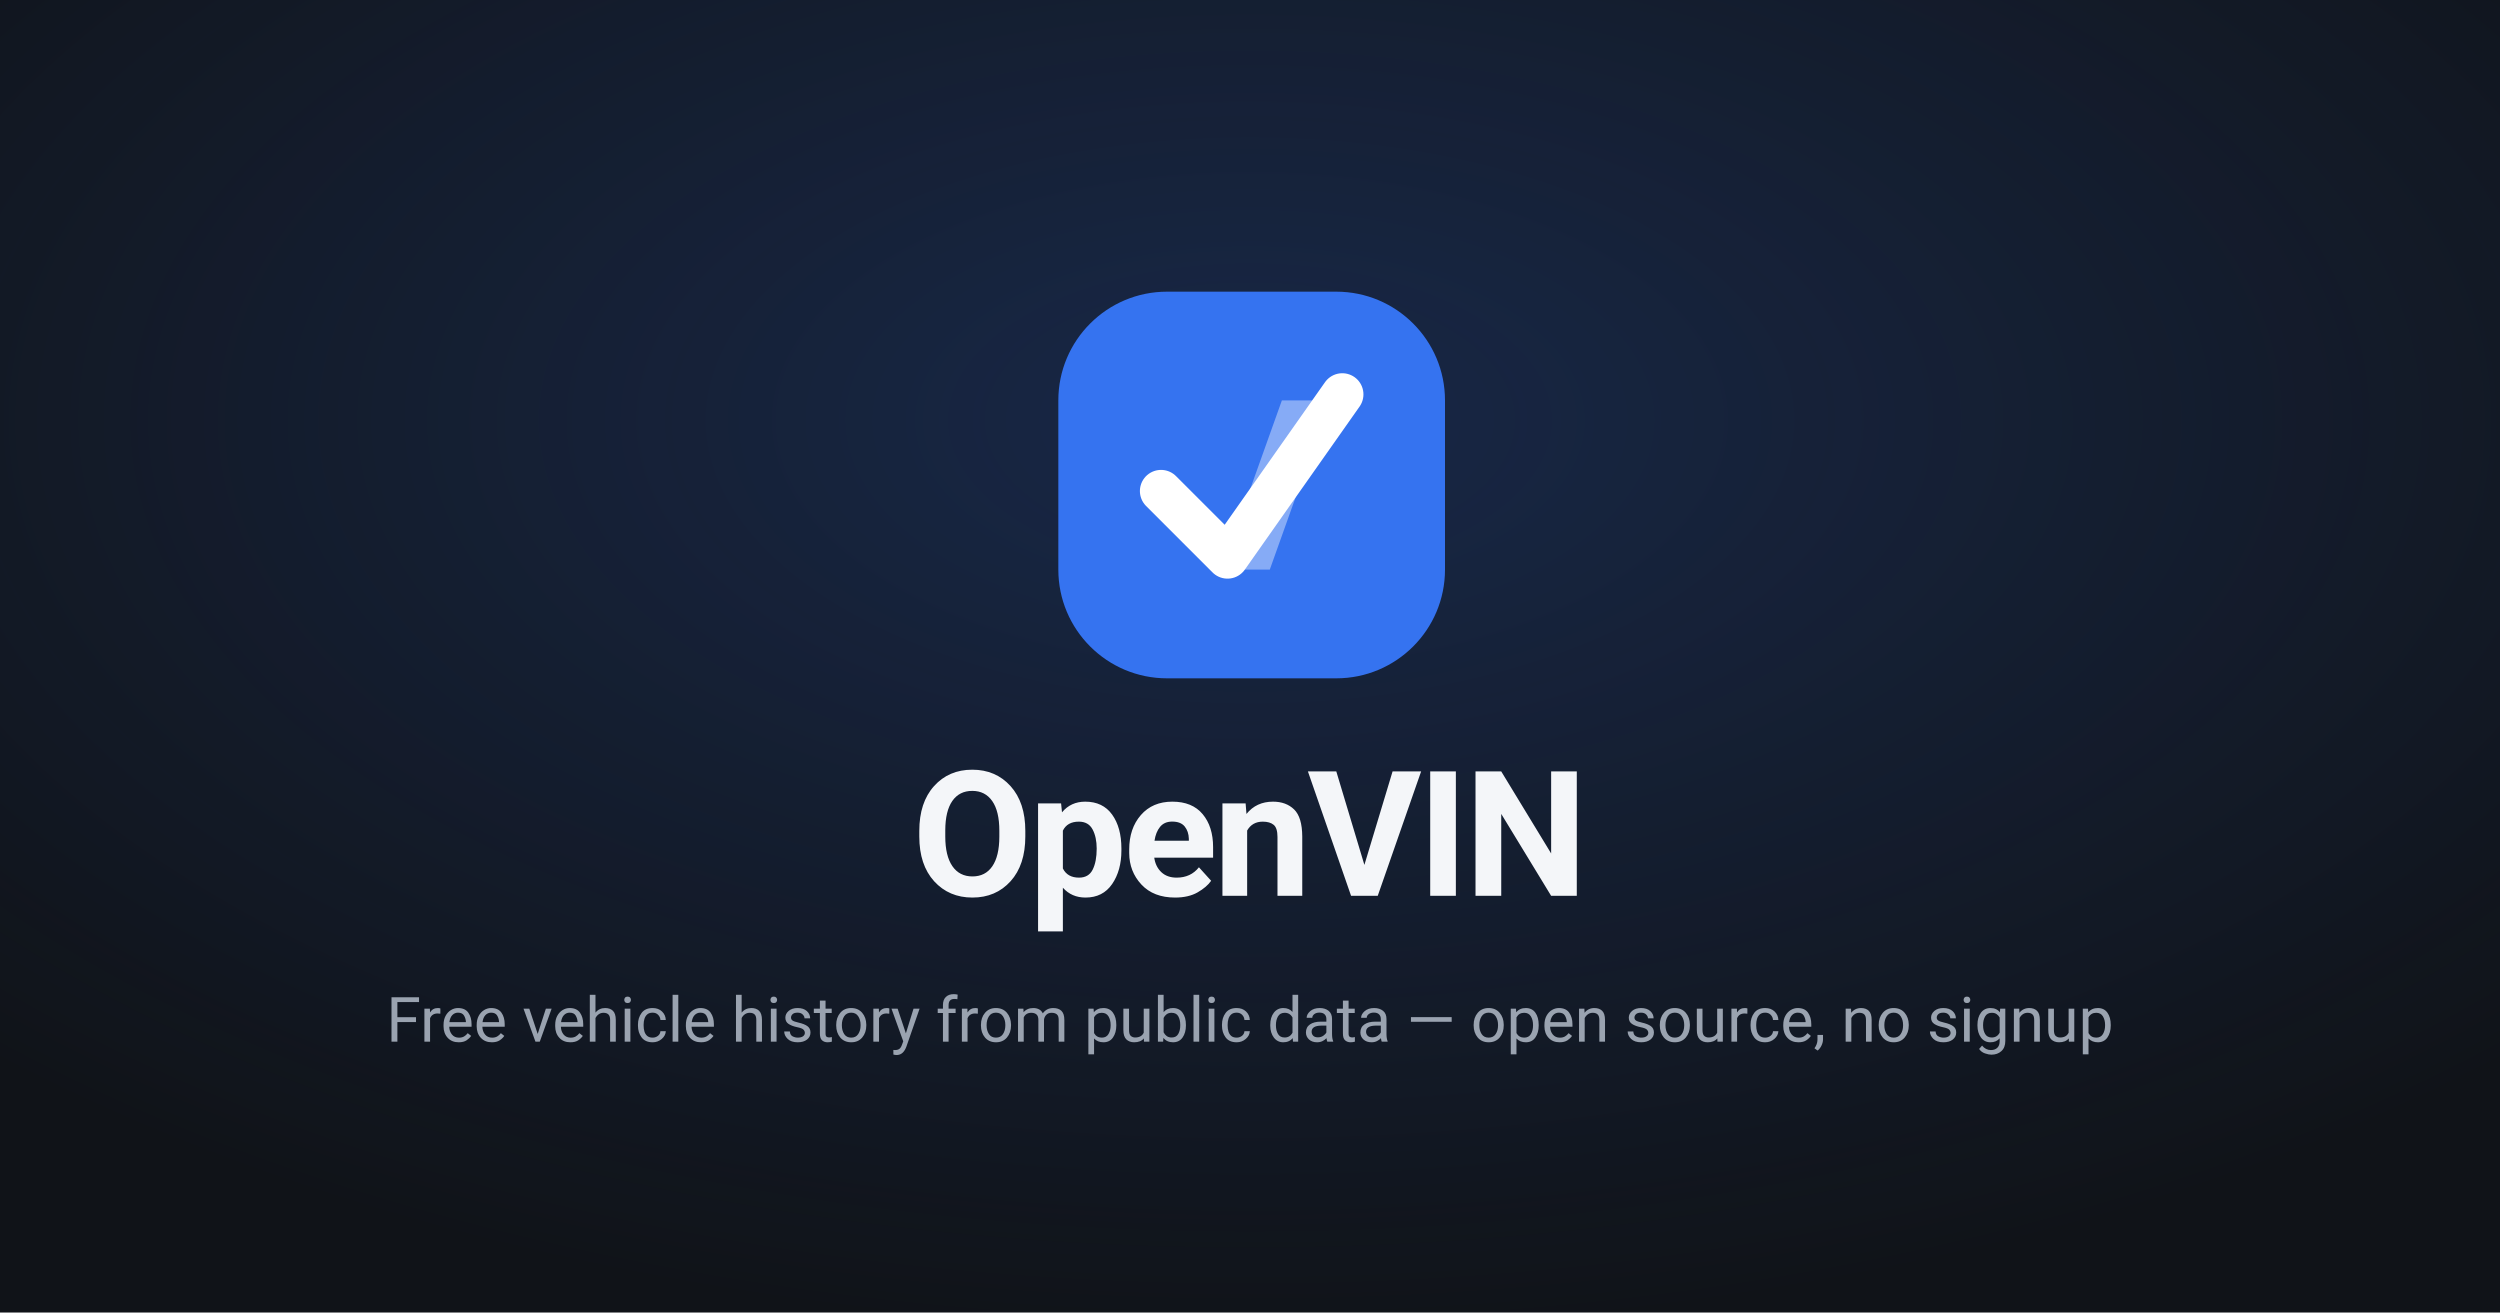
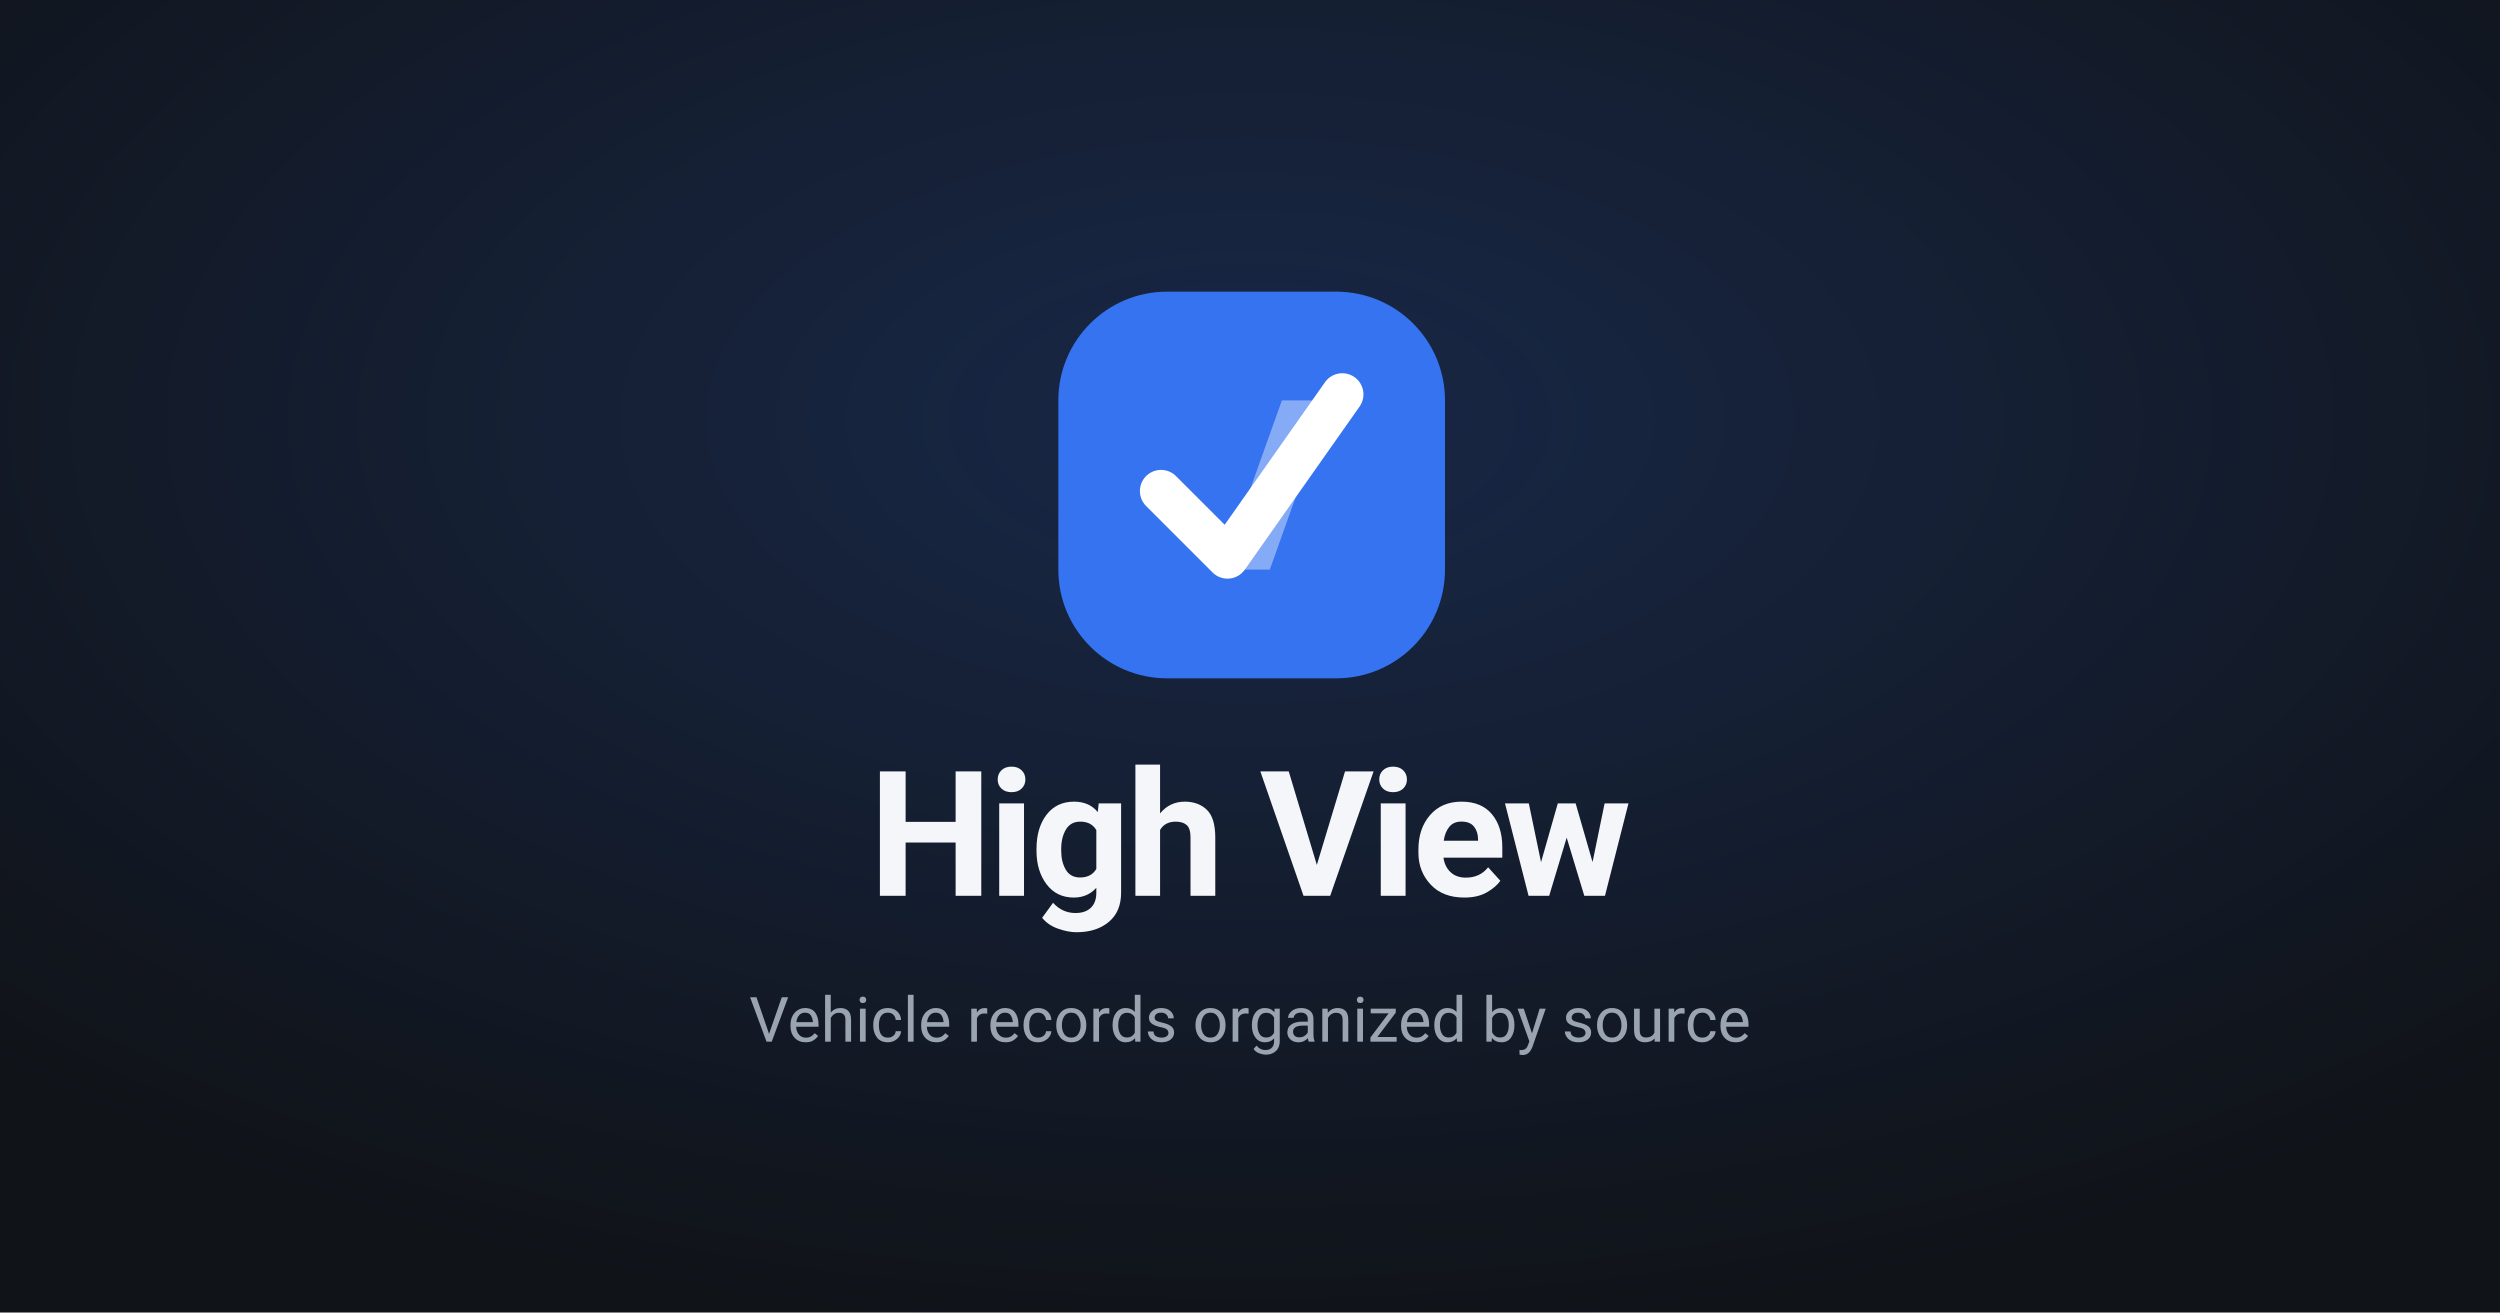
<svg xmlns="http://www.w3.org/2000/svg" viewBox="0 0 1200 630" width="1200" height="630">
  <rect width="1200" height="630" fill="#101318" />
  <radialGradient id="glow" cx="0.5" cy="0.32" r="0.7">
    <stop offset="0" stop-color="#3573F0" stop-opacity="0.22" />
    <stop offset="1" stop-color="#3573F0" stop-opacity="0" />
  </radialGradient>
  <rect width="1200" height="630" fill="url(#glow)" />
  <g transform="translate(508 140) scale(2.9)">
    <rect width="64" height="64" rx="18" fill="#3573F0" />
    <path d="M27 46 L37 18 L45 18 L35 46 Z" fill="#FFFFFF" opacity="0.4" />
    <path d="M17 33 L28 44 L47 17" fill="none" stroke="#FFFFFF" stroke-width="7" stroke-linecap="round" stroke-linejoin="round" />
  </g>
-   <text x="600" y="430" text-anchor="middle" font-family="-apple-system, 'Segoe UI', Roboto, sans-serif" font-size="84" font-weight="700" letter-spacing="-2" fill="#F4F6F9">OpenVIN</text>
-   <text x="600" y="500" text-anchor="middle" font-family="-apple-system, 'Segoe UI', Roboto, sans-serif" font-size="30" fill="#9AA3B0">Free vehicle history from public data — open source, no signup</text>
+   <text x="600" y="430" text-anchor="middle" font-family="-apple-system, 'Segoe UI', Roboto, sans-serif" font-size="84" font-weight="700" letter-spacing="-2" fill="#F4F6F9">High View</text>
+   <text x="600" y="500" text-anchor="middle" font-family="-apple-system, 'Segoe UI', Roboto, sans-serif" font-size="30" fill="#9AA3B0">Vehicle records organized by source</text>
</svg>
